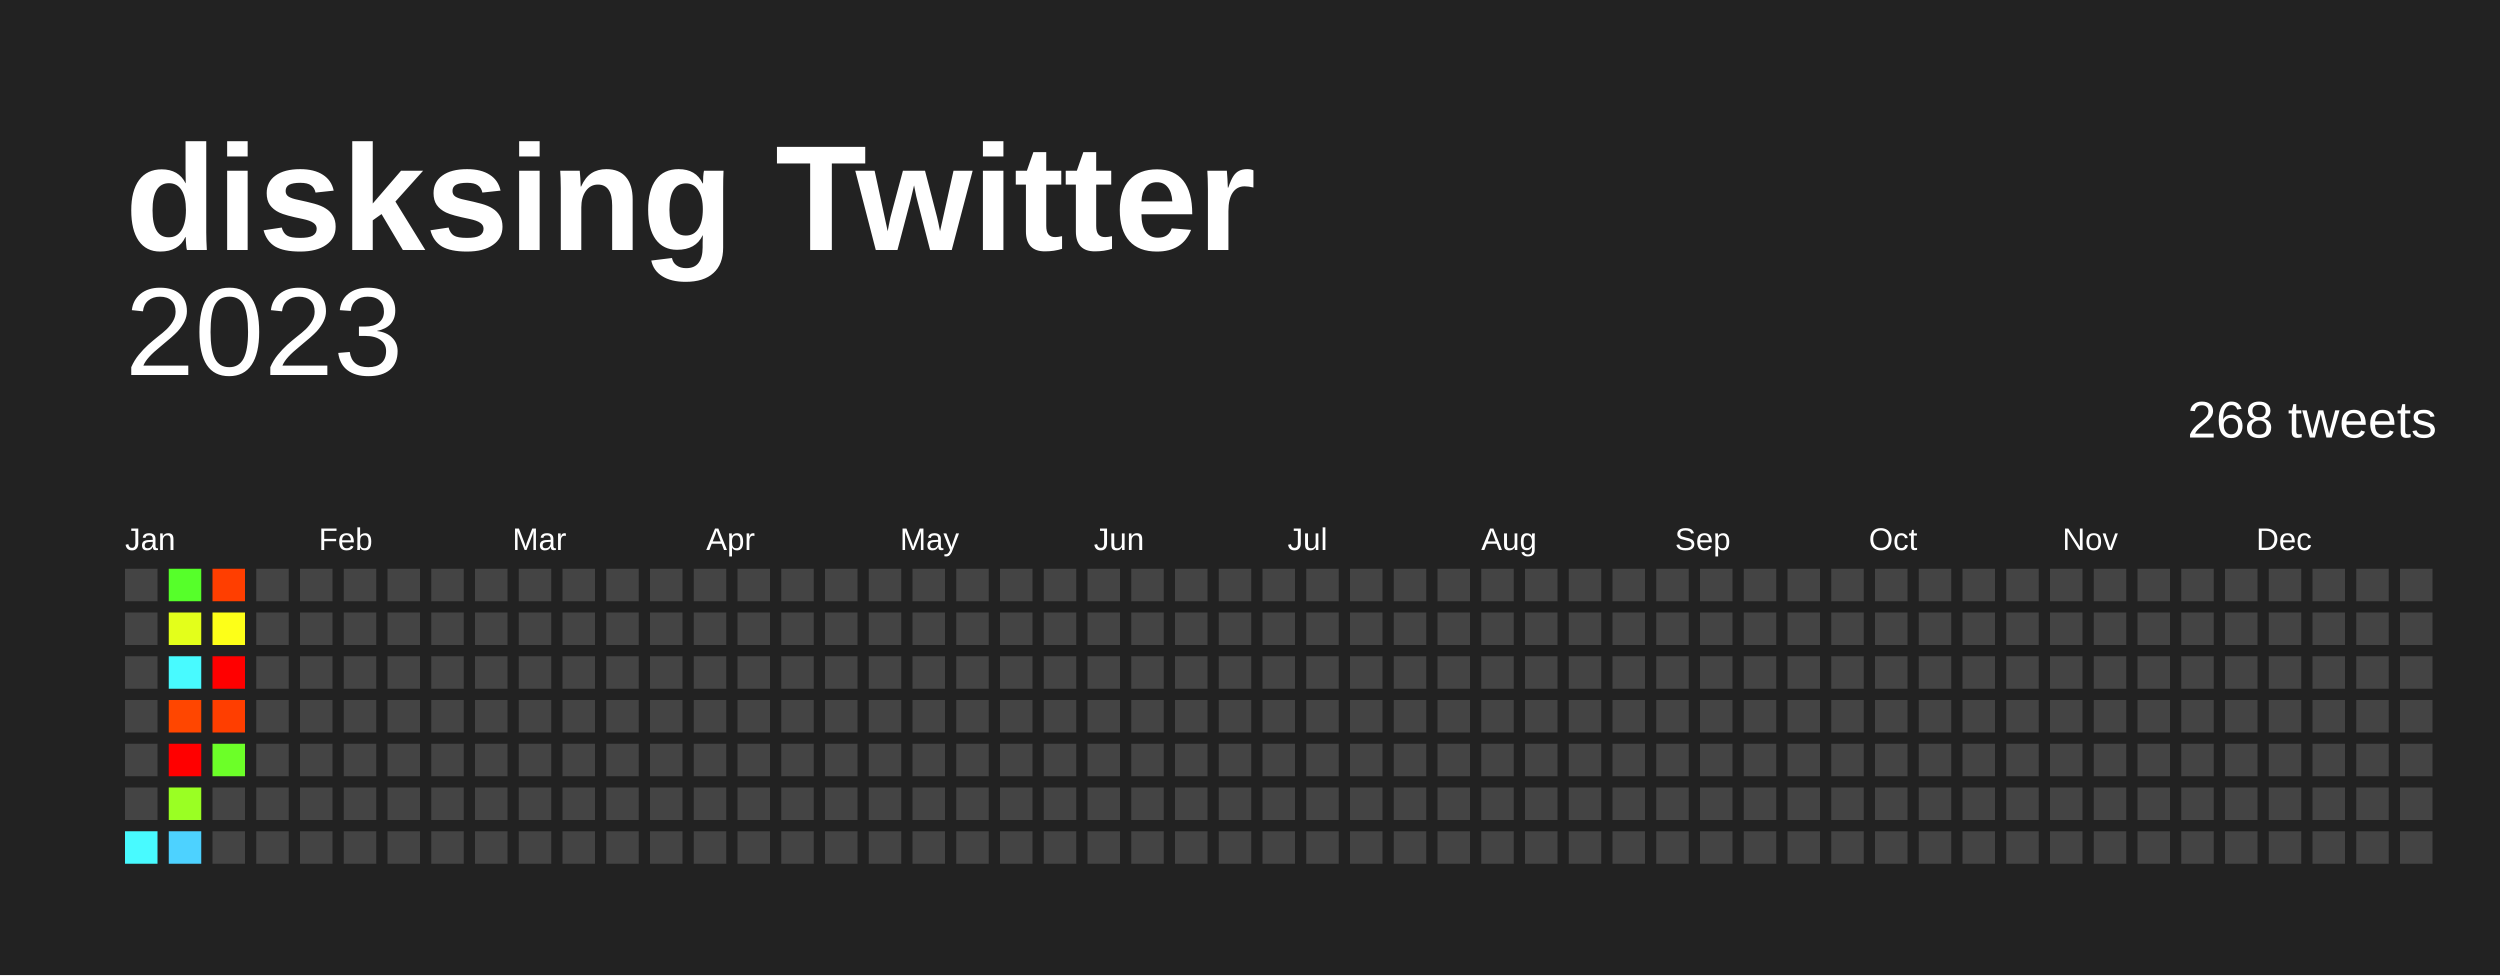
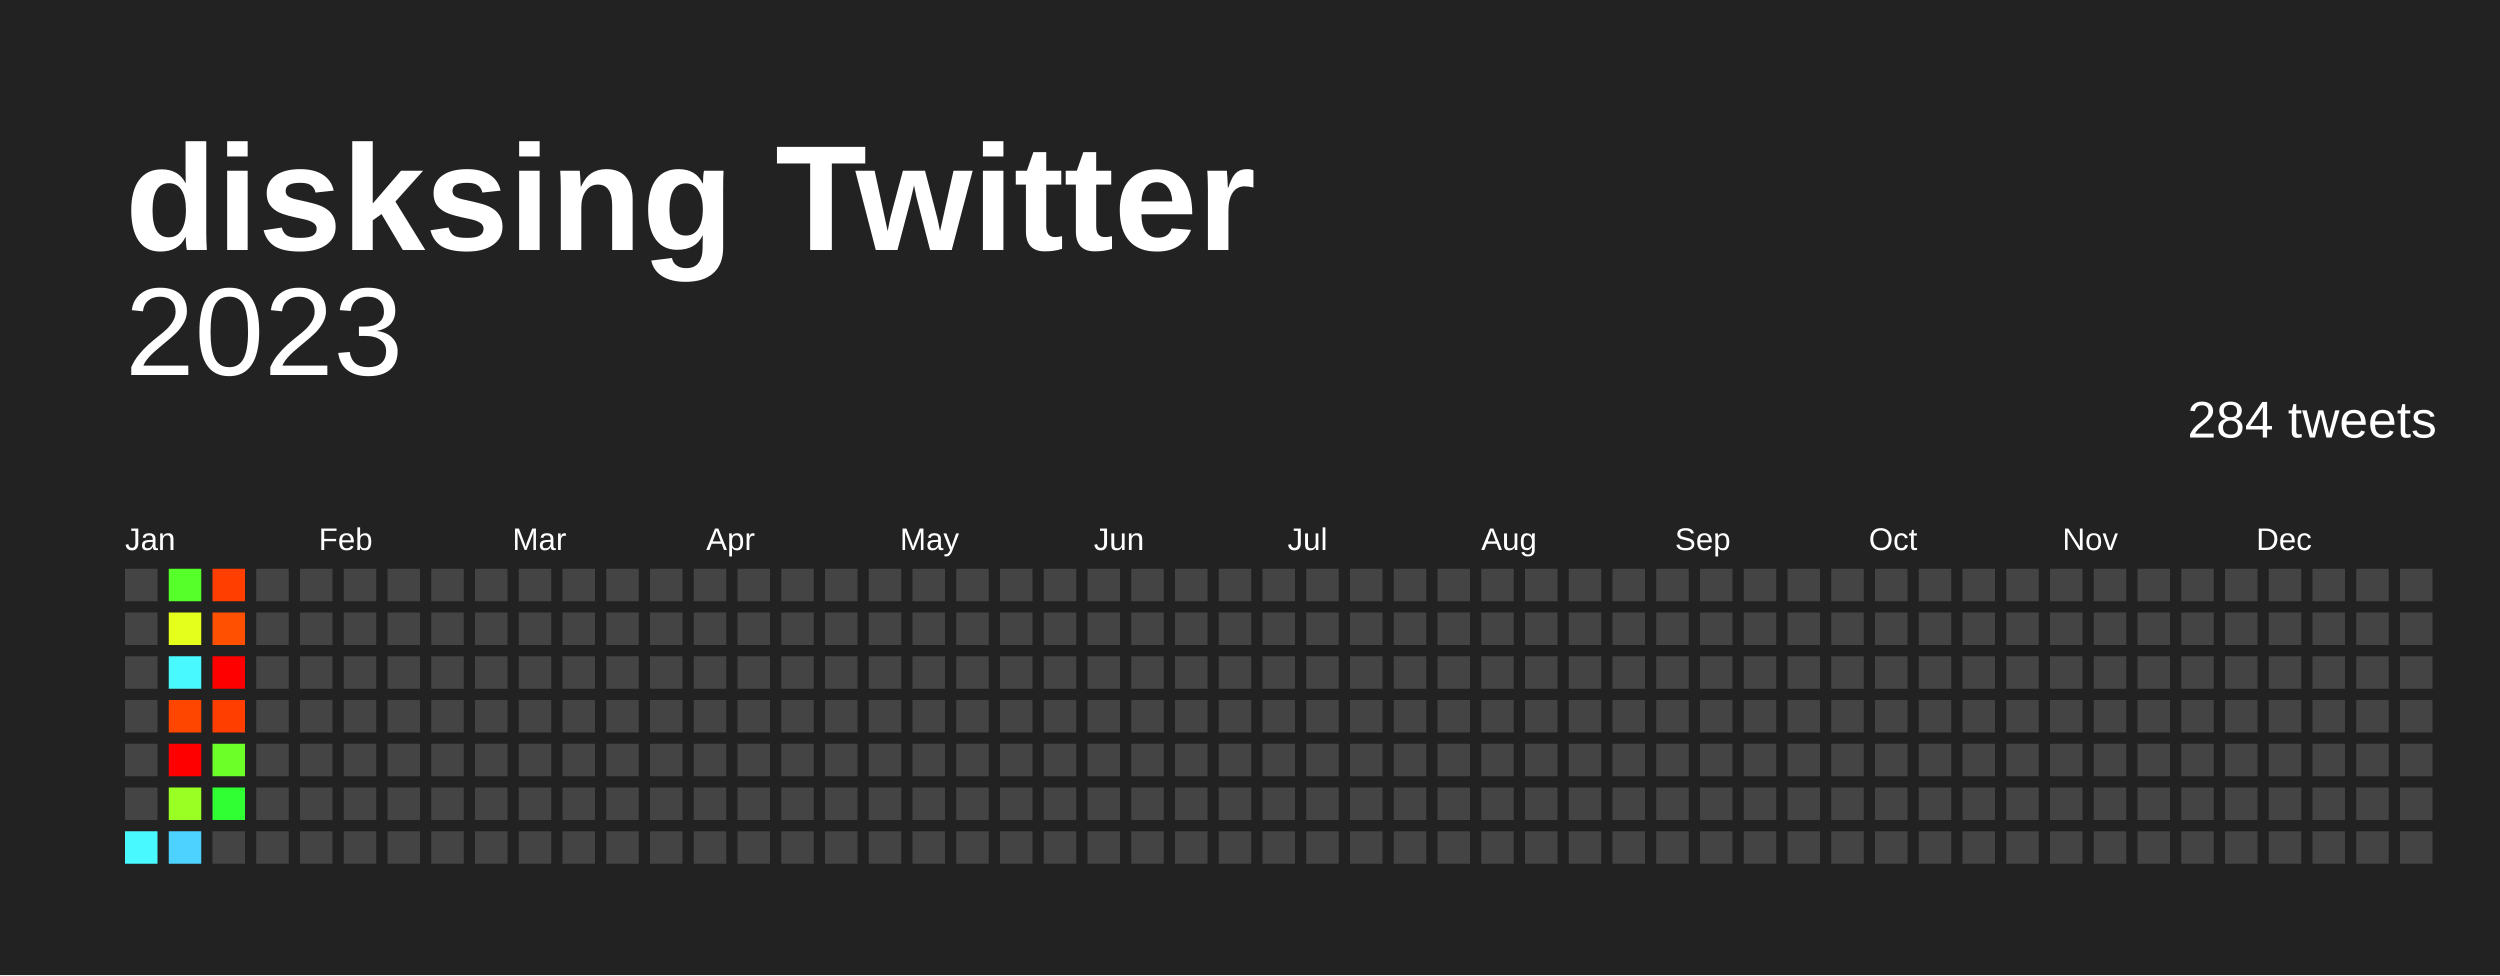
<svg xmlns="http://www.w3.org/2000/svg" baseProfile="full" height="78mm" version="1.1" viewBox="0,0,200,78" width="200mm">
  <defs />
  <rect fill="#222222" height="78" width="200" x="0" y="0" />
  <text fill="#FFFFFF" style="font-size:12px; font-family:Arial; font-weight:bold;" x="10" y="20">disksing Twitter</text>
  <text alignment-baseline="hanging" fill="#FFFFFF" style="font-size:10.0px; font-family:Arial;" x="10" y="30">2023</text>
-   <text alignment-baseline="hanging" fill="#FFFFFF" style="font-size:4.125px; font-family:Arial;" x="175" y="35">268 tweets</text>
+   <text alignment-baseline="hanging" fill="#FFFFFF" style="font-size:4.125px; font-family:Arial;" x="175" y="35">284 tweets</text>
  <text fill="#FFFFFF" style="font-size:2.5px; font-family:Arial" x="10.0" y="44">Jan</text>
  <text fill="#FFFFFF" style="font-size:2.5px; font-family:Arial" x="25.5" y="44">Feb</text>
  <text fill="#FFFFFF" style="font-size:2.5px; font-family:Arial" x="41.0" y="44">Mar</text>
  <text fill="#FFFFFF" style="font-size:2.5px; font-family:Arial" x="56.5" y="44">Apr</text>
  <text fill="#FFFFFF" style="font-size:2.5px; font-family:Arial" x="72.0" y="44">May</text>
  <text fill="#FFFFFF" style="font-size:2.5px; font-family:Arial" x="87.5" y="44">Jun</text>
  <text fill="#FFFFFF" style="font-size:2.5px; font-family:Arial" x="103.0" y="44">Jul</text>
  <text fill="#FFFFFF" style="font-size:2.5px; font-family:Arial" x="118.5" y="44">Aug</text>
  <text fill="#FFFFFF" style="font-size:2.5px; font-family:Arial" x="134.0" y="44">Sep</text>
  <text fill="#FFFFFF" style="font-size:2.5px; font-family:Arial" x="149.5" y="44">Oct</text>
  <text fill="#FFFFFF" style="font-size:2.5px; font-family:Arial" x="165.0" y="44">Nov</text>
  <text fill="#FFFFFF" style="font-size:2.5px; font-family:Arial" x="180.5" y="44">Dec</text>
  <rect fill="#444444" height="2.6" width="2.6" x="10.0" y="45.5" />
  <rect fill="#444444" height="2.6" width="2.6" x="10.0" y="49.0" />
  <rect fill="#444444" height="2.6" width="2.6" x="10.0" y="52.5" />
  <rect fill="#444444" height="2.6" width="2.6" x="10.0" y="56.0" />
  <rect fill="#444444" height="2.6" width="2.6" x="10.0" y="59.5" />
  <rect fill="#444444" height="2.6" width="2.6" x="10.0" y="63.0" />
  <rect fill="#48faff" height="2.6" width="2.6" x="10.0" y="66.5" />
  <rect fill="#56ff2a" height="2.6" width="2.6" x="13.5" y="45.5" />
  <rect fill="#e3ff1b" height="2.6" width="2.6" x="13.5" y="49.0" />
  <rect fill="#48faff" height="2.6" width="2.6" x="13.5" y="52.5" />
  <rect fill="#ff4600" height="2.6" width="2.6" x="13.5" y="56.0" />
  <rect fill="red" height="2.6" width="2.6" x="13.5" y="59.5" />
  <rect fill="#9aff23" height="2.6" width="2.6" x="13.5" y="63.0" />
  <rect fill="#4dd2ff" height="2.6" width="2.6" x="13.5" y="66.5" />
  <rect fill="#ff3e00" height="2.6" width="2.6" x="17.0" y="45.5" />
-   <rect fill="#fdff18" height="2.6" width="2.6" x="17.0" y="49.0" />
+   <rect fill="#ff4f00" height="2.6" width="2.6" x="17.0" y="49.0" />
  <rect fill="red" height="2.6" width="2.6" x="17.0" y="52.5" />
  <rect fill="#ff3e00" height="2.6" width="2.6" x="17.0" y="56.0" />
  <rect fill="#6cff28" height="2.6" width="2.6" x="17.0" y="59.5" />
-   <rect fill="#444444" height="2.6" width="2.6" x="17.0" y="63.0" />
+   <rect fill="#30ff34" height="2.6" width="2.6" x="17.0" y="63.0" />
  <rect fill="#444444" height="2.6" width="2.6" x="17.0" y="66.5" />
  <rect fill="#444444" height="2.6" width="2.6" x="20.5" y="45.5" />
  <rect fill="#444444" height="2.6" width="2.6" x="20.5" y="49.0" />
  <rect fill="#444444" height="2.6" width="2.6" x="20.5" y="52.5" />
  <rect fill="#444444" height="2.6" width="2.6" x="20.5" y="56.0" />
  <rect fill="#444444" height="2.6" width="2.6" x="20.5" y="59.5" />
  <rect fill="#444444" height="2.6" width="2.6" x="20.5" y="63.0" />
  <rect fill="#444444" height="2.6" width="2.6" x="20.5" y="66.5" />
  <rect fill="#444444" height="2.6" width="2.6" x="24.0" y="45.5" />
  <rect fill="#444444" height="2.6" width="2.6" x="24.0" y="49.0" />
  <rect fill="#444444" height="2.6" width="2.6" x="24.0" y="52.5" />
  <rect fill="#444444" height="2.6" width="2.6" x="24.0" y="56.0" />
  <rect fill="#444444" height="2.6" width="2.6" x="24.0" y="59.5" />
  <rect fill="#444444" height="2.6" width="2.6" x="24.0" y="63.0" />
  <rect fill="#444444" height="2.6" width="2.6" x="24.0" y="66.5" />
  <rect fill="#444444" height="2.6" width="2.6" x="27.5" y="45.5" />
  <rect fill="#444444" height="2.6" width="2.6" x="27.5" y="49.0" />
  <rect fill="#444444" height="2.6" width="2.6" x="27.5" y="52.5" />
  <rect fill="#444444" height="2.6" width="2.6" x="27.5" y="56.0" />
  <rect fill="#444444" height="2.6" width="2.6" x="27.5" y="59.5" />
  <rect fill="#444444" height="2.6" width="2.6" x="27.5" y="63.0" />
  <rect fill="#444444" height="2.6" width="2.6" x="27.5" y="66.5" />
  <rect fill="#444444" height="2.6" width="2.6" x="31.0" y="45.5" />
  <rect fill="#444444" height="2.6" width="2.6" x="31.0" y="49.0" />
  <rect fill="#444444" height="2.6" width="2.6" x="31.0" y="52.5" />
  <rect fill="#444444" height="2.6" width="2.6" x="31.0" y="56.0" />
  <rect fill="#444444" height="2.6" width="2.6" x="31.0" y="59.5" />
  <rect fill="#444444" height="2.6" width="2.6" x="31.0" y="63.0" />
  <rect fill="#444444" height="2.6" width="2.6" x="31.0" y="66.5" />
  <rect fill="#444444" height="2.6" width="2.6" x="34.5" y="45.5" />
  <rect fill="#444444" height="2.6" width="2.6" x="34.5" y="49.0" />
  <rect fill="#444444" height="2.6" width="2.6" x="34.5" y="52.5" />
  <rect fill="#444444" height="2.6" width="2.6" x="34.5" y="56.0" />
  <rect fill="#444444" height="2.6" width="2.6" x="34.5" y="59.5" />
  <rect fill="#444444" height="2.6" width="2.6" x="34.5" y="63.0" />
  <rect fill="#444444" height="2.6" width="2.6" x="34.5" y="66.5" />
  <rect fill="#444444" height="2.6" width="2.6" x="38.0" y="45.5" />
  <rect fill="#444444" height="2.6" width="2.6" x="38.0" y="49.0" />
  <rect fill="#444444" height="2.6" width="2.6" x="38.0" y="52.5" />
  <rect fill="#444444" height="2.6" width="2.6" x="38.0" y="56.0" />
  <rect fill="#444444" height="2.6" width="2.6" x="38.0" y="59.5" />
  <rect fill="#444444" height="2.6" width="2.6" x="38.0" y="63.0" />
  <rect fill="#444444" height="2.6" width="2.6" x="38.0" y="66.5" />
  <rect fill="#444444" height="2.6" width="2.6" x="41.5" y="45.5" />
  <rect fill="#444444" height="2.6" width="2.6" x="41.5" y="49.0" />
  <rect fill="#444444" height="2.6" width="2.6" x="41.5" y="52.5" />
  <rect fill="#444444" height="2.6" width="2.6" x="41.5" y="56.0" />
  <rect fill="#444444" height="2.6" width="2.6" x="41.5" y="59.5" />
  <rect fill="#444444" height="2.6" width="2.6" x="41.5" y="63.0" />
  <rect fill="#444444" height="2.6" width="2.6" x="41.5" y="66.5" />
  <rect fill="#444444" height="2.6" width="2.6" x="45.0" y="45.5" />
  <rect fill="#444444" height="2.6" width="2.6" x="45.0" y="49.0" />
  <rect fill="#444444" height="2.6" width="2.6" x="45.0" y="52.5" />
  <rect fill="#444444" height="2.6" width="2.6" x="45.0" y="56.0" />
  <rect fill="#444444" height="2.6" width="2.6" x="45.0" y="59.5" />
  <rect fill="#444444" height="2.6" width="2.6" x="45.0" y="63.0" />
  <rect fill="#444444" height="2.6" width="2.6" x="45.0" y="66.5" />
  <rect fill="#444444" height="2.6" width="2.6" x="48.5" y="45.5" />
  <rect fill="#444444" height="2.6" width="2.6" x="48.5" y="49.0" />
  <rect fill="#444444" height="2.6" width="2.6" x="48.5" y="52.5" />
  <rect fill="#444444" height="2.6" width="2.6" x="48.5" y="56.0" />
  <rect fill="#444444" height="2.6" width="2.6" x="48.5" y="59.5" />
  <rect fill="#444444" height="2.6" width="2.6" x="48.5" y="63.0" />
  <rect fill="#444444" height="2.6" width="2.6" x="48.5" y="66.5" />
  <rect fill="#444444" height="2.6" width="2.6" x="52.0" y="45.5" />
  <rect fill="#444444" height="2.6" width="2.6" x="52.0" y="49.0" />
  <rect fill="#444444" height="2.6" width="2.6" x="52.0" y="52.5" />
  <rect fill="#444444" height="2.6" width="2.6" x="52.0" y="56.0" />
  <rect fill="#444444" height="2.6" width="2.6" x="52.0" y="59.5" />
  <rect fill="#444444" height="2.6" width="2.6" x="52.0" y="63.0" />
  <rect fill="#444444" height="2.6" width="2.6" x="52.0" y="66.5" />
  <rect fill="#444444" height="2.6" width="2.6" x="55.5" y="45.5" />
  <rect fill="#444444" height="2.6" width="2.6" x="55.5" y="49.0" />
  <rect fill="#444444" height="2.6" width="2.6" x="55.5" y="52.5" />
  <rect fill="#444444" height="2.6" width="2.6" x="55.5" y="56.0" />
  <rect fill="#444444" height="2.6" width="2.6" x="55.5" y="59.5" />
  <rect fill="#444444" height="2.6" width="2.6" x="55.5" y="63.0" />
  <rect fill="#444444" height="2.6" width="2.6" x="55.5" y="66.5" />
  <rect fill="#444444" height="2.6" width="2.6" x="59.0" y="45.5" />
  <rect fill="#444444" height="2.6" width="2.6" x="59.0" y="49.0" />
  <rect fill="#444444" height="2.6" width="2.6" x="59.0" y="52.5" />
  <rect fill="#444444" height="2.6" width="2.6" x="59.0" y="56.0" />
  <rect fill="#444444" height="2.6" width="2.6" x="59.0" y="59.5" />
  <rect fill="#444444" height="2.6" width="2.6" x="59.0" y="63.0" />
  <rect fill="#444444" height="2.6" width="2.6" x="59.0" y="66.5" />
  <rect fill="#444444" height="2.6" width="2.6" x="62.5" y="45.5" />
  <rect fill="#444444" height="2.6" width="2.6" x="62.5" y="49.0" />
  <rect fill="#444444" height="2.6" width="2.6" x="62.5" y="52.5" />
  <rect fill="#444444" height="2.6" width="2.6" x="62.5" y="56.0" />
  <rect fill="#444444" height="2.6" width="2.6" x="62.5" y="59.5" />
  <rect fill="#444444" height="2.6" width="2.6" x="62.5" y="63.0" />
  <rect fill="#444444" height="2.6" width="2.6" x="62.5" y="66.5" />
  <rect fill="#444444" height="2.6" width="2.6" x="66.0" y="45.5" />
  <rect fill="#444444" height="2.6" width="2.6" x="66.0" y="49.0" />
  <rect fill="#444444" height="2.6" width="2.6" x="66.0" y="52.5" />
  <rect fill="#444444" height="2.6" width="2.6" x="66.0" y="56.0" />
  <rect fill="#444444" height="2.6" width="2.6" x="66.0" y="59.5" />
  <rect fill="#444444" height="2.6" width="2.6" x="66.0" y="63.0" />
  <rect fill="#444444" height="2.6" width="2.6" x="66.0" y="66.5" />
  <rect fill="#444444" height="2.6" width="2.6" x="69.5" y="45.5" />
  <rect fill="#444444" height="2.6" width="2.6" x="69.5" y="49.0" />
  <rect fill="#444444" height="2.6" width="2.6" x="69.5" y="52.5" />
  <rect fill="#444444" height="2.6" width="2.6" x="69.5" y="56.0" />
  <rect fill="#444444" height="2.6" width="2.6" x="69.5" y="59.5" />
  <rect fill="#444444" height="2.6" width="2.6" x="69.5" y="63.0" />
  <rect fill="#444444" height="2.6" width="2.6" x="69.5" y="66.5" />
  <rect fill="#444444" height="2.6" width="2.6" x="73.0" y="45.5" />
  <rect fill="#444444" height="2.6" width="2.6" x="73.0" y="49.0" />
  <rect fill="#444444" height="2.6" width="2.6" x="73.0" y="52.5" />
  <rect fill="#444444" height="2.6" width="2.6" x="73.0" y="56.0" />
  <rect fill="#444444" height="2.6" width="2.6" x="73.0" y="59.5" />
  <rect fill="#444444" height="2.6" width="2.6" x="73.0" y="63.0" />
  <rect fill="#444444" height="2.6" width="2.6" x="73.0" y="66.5" />
  <rect fill="#444444" height="2.6" width="2.6" x="76.5" y="45.5" />
  <rect fill="#444444" height="2.6" width="2.6" x="76.5" y="49.0" />
  <rect fill="#444444" height="2.6" width="2.6" x="76.5" y="52.5" />
  <rect fill="#444444" height="2.6" width="2.6" x="76.5" y="56.0" />
  <rect fill="#444444" height="2.6" width="2.6" x="76.5" y="59.5" />
  <rect fill="#444444" height="2.6" width="2.6" x="76.5" y="63.0" />
  <rect fill="#444444" height="2.6" width="2.6" x="76.5" y="66.5" />
  <rect fill="#444444" height="2.6" width="2.6" x="80.0" y="45.5" />
  <rect fill="#444444" height="2.6" width="2.6" x="80.0" y="49.0" />
  <rect fill="#444444" height="2.6" width="2.6" x="80.0" y="52.5" />
  <rect fill="#444444" height="2.6" width="2.6" x="80.0" y="56.0" />
  <rect fill="#444444" height="2.6" width="2.6" x="80.0" y="59.5" />
  <rect fill="#444444" height="2.6" width="2.6" x="80.0" y="63.0" />
  <rect fill="#444444" height="2.6" width="2.6" x="80.0" y="66.5" />
  <rect fill="#444444" height="2.6" width="2.6" x="83.5" y="45.5" />
  <rect fill="#444444" height="2.6" width="2.6" x="83.5" y="49.0" />
  <rect fill="#444444" height="2.6" width="2.6" x="83.5" y="52.5" />
  <rect fill="#444444" height="2.6" width="2.6" x="83.5" y="56.0" />
  <rect fill="#444444" height="2.6" width="2.6" x="83.5" y="59.5" />
  <rect fill="#444444" height="2.6" width="2.6" x="83.5" y="63.0" />
  <rect fill="#444444" height="2.6" width="2.6" x="83.5" y="66.5" />
  <rect fill="#444444" height="2.6" width="2.6" x="87.0" y="45.5" />
  <rect fill="#444444" height="2.6" width="2.6" x="87.0" y="49.0" />
  <rect fill="#444444" height="2.6" width="2.6" x="87.0" y="52.5" />
  <rect fill="#444444" height="2.6" width="2.6" x="87.0" y="56.0" />
  <rect fill="#444444" height="2.6" width="2.6" x="87.0" y="59.5" />
  <rect fill="#444444" height="2.6" width="2.6" x="87.0" y="63.0" />
  <rect fill="#444444" height="2.6" width="2.6" x="87.0" y="66.5" />
  <rect fill="#444444" height="2.6" width="2.6" x="90.5" y="45.5" />
  <rect fill="#444444" height="2.6" width="2.6" x="90.5" y="49.0" />
  <rect fill="#444444" height="2.6" width="2.6" x="90.5" y="52.5" />
  <rect fill="#444444" height="2.6" width="2.6" x="90.5" y="56.0" />
  <rect fill="#444444" height="2.6" width="2.6" x="90.5" y="59.5" />
  <rect fill="#444444" height="2.6" width="2.6" x="90.5" y="63.0" />
  <rect fill="#444444" height="2.6" width="2.6" x="90.5" y="66.5" />
  <rect fill="#444444" height="2.6" width="2.6" x="94.0" y="45.5" />
  <rect fill="#444444" height="2.6" width="2.6" x="94.0" y="49.0" />
  <rect fill="#444444" height="2.6" width="2.6" x="94.0" y="52.5" />
  <rect fill="#444444" height="2.6" width="2.6" x="94.0" y="56.0" />
  <rect fill="#444444" height="2.6" width="2.6" x="94.0" y="59.5" />
  <rect fill="#444444" height="2.6" width="2.6" x="94.0" y="63.0" />
  <rect fill="#444444" height="2.6" width="2.6" x="94.0" y="66.5" />
  <rect fill="#444444" height="2.6" width="2.6" x="97.5" y="45.5" />
  <rect fill="#444444" height="2.6" width="2.6" x="97.5" y="49.0" />
  <rect fill="#444444" height="2.6" width="2.6" x="97.5" y="52.5" />
  <rect fill="#444444" height="2.6" width="2.6" x="97.5" y="56.0" />
  <rect fill="#444444" height="2.6" width="2.6" x="97.5" y="59.5" />
  <rect fill="#444444" height="2.6" width="2.6" x="97.5" y="63.0" />
  <rect fill="#444444" height="2.6" width="2.6" x="97.5" y="66.5" />
  <rect fill="#444444" height="2.6" width="2.6" x="101.0" y="45.5" />
  <rect fill="#444444" height="2.6" width="2.6" x="101.0" y="49.0" />
  <rect fill="#444444" height="2.6" width="2.6" x="101.0" y="52.5" />
  <rect fill="#444444" height="2.6" width="2.6" x="101.0" y="56.0" />
  <rect fill="#444444" height="2.6" width="2.6" x="101.0" y="59.5" />
  <rect fill="#444444" height="2.6" width="2.6" x="101.0" y="63.0" />
  <rect fill="#444444" height="2.6" width="2.6" x="101.0" y="66.5" />
  <rect fill="#444444" height="2.6" width="2.6" x="104.5" y="45.5" />
  <rect fill="#444444" height="2.6" width="2.6" x="104.5" y="49.0" />
  <rect fill="#444444" height="2.6" width="2.6" x="104.5" y="52.5" />
  <rect fill="#444444" height="2.6" width="2.6" x="104.5" y="56.0" />
  <rect fill="#444444" height="2.6" width="2.6" x="104.5" y="59.5" />
  <rect fill="#444444" height="2.6" width="2.6" x="104.5" y="63.0" />
  <rect fill="#444444" height="2.6" width="2.6" x="104.5" y="66.5" />
  <rect fill="#444444" height="2.6" width="2.6" x="108.0" y="45.5" />
  <rect fill="#444444" height="2.6" width="2.6" x="108.0" y="49.0" />
  <rect fill="#444444" height="2.6" width="2.6" x="108.0" y="52.5" />
  <rect fill="#444444" height="2.6" width="2.6" x="108.0" y="56.0" />
  <rect fill="#444444" height="2.6" width="2.6" x="108.0" y="59.5" />
  <rect fill="#444444" height="2.6" width="2.6" x="108.0" y="63.0" />
  <rect fill="#444444" height="2.6" width="2.6" x="108.0" y="66.5" />
  <rect fill="#444444" height="2.6" width="2.6" x="111.5" y="45.5" />
  <rect fill="#444444" height="2.6" width="2.6" x="111.5" y="49.0" />
  <rect fill="#444444" height="2.6" width="2.6" x="111.5" y="52.5" />
  <rect fill="#444444" height="2.6" width="2.6" x="111.5" y="56.0" />
  <rect fill="#444444" height="2.6" width="2.6" x="111.5" y="59.5" />
  <rect fill="#444444" height="2.6" width="2.6" x="111.5" y="63.0" />
  <rect fill="#444444" height="2.6" width="2.6" x="111.5" y="66.5" />
  <rect fill="#444444" height="2.6" width="2.6" x="115.0" y="45.5" />
  <rect fill="#444444" height="2.6" width="2.6" x="115.0" y="49.0" />
  <rect fill="#444444" height="2.6" width="2.6" x="115.0" y="52.5" />
  <rect fill="#444444" height="2.6" width="2.6" x="115.0" y="56.0" />
  <rect fill="#444444" height="2.6" width="2.6" x="115.0" y="59.5" />
  <rect fill="#444444" height="2.6" width="2.6" x="115.0" y="63.0" />
  <rect fill="#444444" height="2.6" width="2.6" x="115.0" y="66.5" />
  <rect fill="#444444" height="2.6" width="2.6" x="118.5" y="45.5" />
  <rect fill="#444444" height="2.6" width="2.6" x="118.5" y="49.0" />
  <rect fill="#444444" height="2.6" width="2.6" x="118.5" y="52.5" />
  <rect fill="#444444" height="2.6" width="2.6" x="118.5" y="56.0" />
  <rect fill="#444444" height="2.6" width="2.6" x="118.5" y="59.5" />
  <rect fill="#444444" height="2.6" width="2.6" x="118.5" y="63.0" />
  <rect fill="#444444" height="2.6" width="2.6" x="118.5" y="66.5" />
  <rect fill="#444444" height="2.6" width="2.6" x="122.0" y="45.5" />
  <rect fill="#444444" height="2.6" width="2.6" x="122.0" y="49.0" />
  <rect fill="#444444" height="2.6" width="2.6" x="122.0" y="52.5" />
  <rect fill="#444444" height="2.6" width="2.6" x="122.0" y="56.0" />
  <rect fill="#444444" height="2.6" width="2.6" x="122.0" y="59.5" />
  <rect fill="#444444" height="2.6" width="2.6" x="122.0" y="63.0" />
  <rect fill="#444444" height="2.6" width="2.6" x="122.0" y="66.5" />
  <rect fill="#444444" height="2.6" width="2.6" x="125.5" y="45.5" />
  <rect fill="#444444" height="2.6" width="2.6" x="125.5" y="49.0" />
  <rect fill="#444444" height="2.6" width="2.6" x="125.5" y="52.5" />
  <rect fill="#444444" height="2.6" width="2.6" x="125.5" y="56.0" />
  <rect fill="#444444" height="2.6" width="2.6" x="125.5" y="59.5" />
  <rect fill="#444444" height="2.6" width="2.6" x="125.5" y="63.0" />
  <rect fill="#444444" height="2.6" width="2.6" x="125.5" y="66.5" />
  <rect fill="#444444" height="2.6" width="2.6" x="129.0" y="45.5" />
  <rect fill="#444444" height="2.6" width="2.6" x="129.0" y="49.0" />
  <rect fill="#444444" height="2.6" width="2.6" x="129.0" y="52.5" />
  <rect fill="#444444" height="2.6" width="2.6" x="129.0" y="56.0" />
  <rect fill="#444444" height="2.6" width="2.6" x="129.0" y="59.5" />
  <rect fill="#444444" height="2.6" width="2.6" x="129.0" y="63.0" />
  <rect fill="#444444" height="2.6" width="2.6" x="129.0" y="66.5" />
  <rect fill="#444444" height="2.6" width="2.6" x="132.5" y="45.5" />
  <rect fill="#444444" height="2.6" width="2.6" x="132.5" y="49.0" />
  <rect fill="#444444" height="2.6" width="2.6" x="132.5" y="52.5" />
  <rect fill="#444444" height="2.6" width="2.6" x="132.5" y="56.0" />
  <rect fill="#444444" height="2.6" width="2.6" x="132.5" y="59.5" />
  <rect fill="#444444" height="2.6" width="2.6" x="132.5" y="63.0" />
  <rect fill="#444444" height="2.6" width="2.6" x="132.5" y="66.5" />
  <rect fill="#444444" height="2.6" width="2.6" x="136.0" y="45.5" />
  <rect fill="#444444" height="2.6" width="2.6" x="136.0" y="49.0" />
  <rect fill="#444444" height="2.6" width="2.6" x="136.0" y="52.5" />
  <rect fill="#444444" height="2.6" width="2.6" x="136.0" y="56.0" />
  <rect fill="#444444" height="2.6" width="2.6" x="136.0" y="59.5" />
  <rect fill="#444444" height="2.6" width="2.6" x="136.0" y="63.0" />
  <rect fill="#444444" height="2.6" width="2.6" x="136.0" y="66.5" />
  <rect fill="#444444" height="2.6" width="2.6" x="139.5" y="45.5" />
  <rect fill="#444444" height="2.6" width="2.6" x="139.5" y="49.0" />
  <rect fill="#444444" height="2.6" width="2.6" x="139.5" y="52.5" />
  <rect fill="#444444" height="2.6" width="2.6" x="139.5" y="56.0" />
  <rect fill="#444444" height="2.6" width="2.6" x="139.5" y="59.5" />
  <rect fill="#444444" height="2.6" width="2.6" x="139.5" y="63.0" />
  <rect fill="#444444" height="2.6" width="2.6" x="139.5" y="66.5" />
  <rect fill="#444444" height="2.6" width="2.6" x="143.0" y="45.5" />
  <rect fill="#444444" height="2.6" width="2.6" x="143.0" y="49.0" />
  <rect fill="#444444" height="2.6" width="2.6" x="143.0" y="52.5" />
  <rect fill="#444444" height="2.6" width="2.6" x="143.0" y="56.0" />
  <rect fill="#444444" height="2.6" width="2.6" x="143.0" y="59.5" />
  <rect fill="#444444" height="2.6" width="2.6" x="143.0" y="63.0" />
  <rect fill="#444444" height="2.6" width="2.6" x="143.0" y="66.5" />
  <rect fill="#444444" height="2.6" width="2.6" x="146.5" y="45.5" />
  <rect fill="#444444" height="2.6" width="2.6" x="146.5" y="49.0" />
  <rect fill="#444444" height="2.6" width="2.6" x="146.5" y="52.5" />
  <rect fill="#444444" height="2.6" width="2.6" x="146.5" y="56.0" />
  <rect fill="#444444" height="2.6" width="2.6" x="146.5" y="59.5" />
  <rect fill="#444444" height="2.6" width="2.6" x="146.5" y="63.0" />
  <rect fill="#444444" height="2.6" width="2.6" x="146.5" y="66.5" />
  <rect fill="#444444" height="2.6" width="2.6" x="150.0" y="45.5" />
  <rect fill="#444444" height="2.6" width="2.6" x="150.0" y="49.0" />
  <rect fill="#444444" height="2.6" width="2.6" x="150.0" y="52.5" />
  <rect fill="#444444" height="2.6" width="2.6" x="150.0" y="56.0" />
  <rect fill="#444444" height="2.6" width="2.6" x="150.0" y="59.5" />
  <rect fill="#444444" height="2.6" width="2.6" x="150.0" y="63.0" />
  <rect fill="#444444" height="2.6" width="2.6" x="150.0" y="66.5" />
  <rect fill="#444444" height="2.6" width="2.6" x="153.5" y="45.5" />
  <rect fill="#444444" height="2.6" width="2.6" x="153.5" y="49.0" />
  <rect fill="#444444" height="2.6" width="2.6" x="153.5" y="52.5" />
  <rect fill="#444444" height="2.6" width="2.6" x="153.5" y="56.0" />
  <rect fill="#444444" height="2.6" width="2.6" x="153.5" y="59.5" />
  <rect fill="#444444" height="2.6" width="2.6" x="153.5" y="63.0" />
  <rect fill="#444444" height="2.6" width="2.6" x="153.5" y="66.5" />
  <rect fill="#444444" height="2.6" width="2.6" x="157.0" y="45.5" />
  <rect fill="#444444" height="2.6" width="2.6" x="157.0" y="49.0" />
  <rect fill="#444444" height="2.6" width="2.6" x="157.0" y="52.5" />
  <rect fill="#444444" height="2.6" width="2.6" x="157.0" y="56.0" />
  <rect fill="#444444" height="2.6" width="2.6" x="157.0" y="59.5" />
  <rect fill="#444444" height="2.6" width="2.6" x="157.0" y="63.0" />
  <rect fill="#444444" height="2.6" width="2.6" x="157.0" y="66.5" />
  <rect fill="#444444" height="2.6" width="2.6" x="160.5" y="45.5" />
  <rect fill="#444444" height="2.6" width="2.6" x="160.5" y="49.0" />
  <rect fill="#444444" height="2.6" width="2.6" x="160.5" y="52.5" />
  <rect fill="#444444" height="2.6" width="2.6" x="160.5" y="56.0" />
  <rect fill="#444444" height="2.6" width="2.6" x="160.5" y="59.5" />
  <rect fill="#444444" height="2.6" width="2.6" x="160.5" y="63.0" />
  <rect fill="#444444" height="2.6" width="2.6" x="160.5" y="66.5" />
  <rect fill="#444444" height="2.6" width="2.6" x="164.0" y="45.5" />
  <rect fill="#444444" height="2.6" width="2.6" x="164.0" y="49.0" />
  <rect fill="#444444" height="2.6" width="2.6" x="164.0" y="52.5" />
  <rect fill="#444444" height="2.6" width="2.6" x="164.0" y="56.0" />
  <rect fill="#444444" height="2.6" width="2.6" x="164.0" y="59.5" />
  <rect fill="#444444" height="2.6" width="2.6" x="164.0" y="63.0" />
  <rect fill="#444444" height="2.6" width="2.6" x="164.0" y="66.5" />
  <rect fill="#444444" height="2.6" width="2.6" x="167.5" y="45.5" />
  <rect fill="#444444" height="2.6" width="2.6" x="167.5" y="49.0" />
  <rect fill="#444444" height="2.6" width="2.6" x="167.5" y="52.5" />
  <rect fill="#444444" height="2.6" width="2.6" x="167.5" y="56.0" />
  <rect fill="#444444" height="2.6" width="2.6" x="167.5" y="59.5" />
  <rect fill="#444444" height="2.6" width="2.6" x="167.5" y="63.0" />
  <rect fill="#444444" height="2.6" width="2.6" x="167.5" y="66.5" />
  <rect fill="#444444" height="2.6" width="2.6" x="171.0" y="45.5" />
  <rect fill="#444444" height="2.6" width="2.6" x="171.0" y="49.0" />
  <rect fill="#444444" height="2.6" width="2.6" x="171.0" y="52.5" />
  <rect fill="#444444" height="2.6" width="2.6" x="171.0" y="56.0" />
  <rect fill="#444444" height="2.6" width="2.6" x="171.0" y="59.5" />
  <rect fill="#444444" height="2.6" width="2.6" x="171.0" y="63.0" />
  <rect fill="#444444" height="2.6" width="2.6" x="171.0" y="66.5" />
  <rect fill="#444444" height="2.6" width="2.6" x="174.5" y="45.5" />
  <rect fill="#444444" height="2.6" width="2.6" x="174.5" y="49.0" />
  <rect fill="#444444" height="2.6" width="2.6" x="174.5" y="52.5" />
  <rect fill="#444444" height="2.6" width="2.6" x="174.5" y="56.0" />
  <rect fill="#444444" height="2.6" width="2.6" x="174.5" y="59.5" />
  <rect fill="#444444" height="2.6" width="2.6" x="174.5" y="63.0" />
  <rect fill="#444444" height="2.6" width="2.6" x="174.5" y="66.5" />
  <rect fill="#444444" height="2.6" width="2.6" x="178.0" y="45.5" />
  <rect fill="#444444" height="2.6" width="2.6" x="178.0" y="49.0" />
  <rect fill="#444444" height="2.6" width="2.6" x="178.0" y="52.5" />
  <rect fill="#444444" height="2.6" width="2.6" x="178.0" y="56.0" />
  <rect fill="#444444" height="2.6" width="2.6" x="178.0" y="59.5" />
  <rect fill="#444444" height="2.6" width="2.6" x="178.0" y="63.0" />
  <rect fill="#444444" height="2.6" width="2.6" x="178.0" y="66.5" />
  <rect fill="#444444" height="2.6" width="2.6" x="181.5" y="45.5" />
  <rect fill="#444444" height="2.6" width="2.6" x="181.5" y="49.0" />
  <rect fill="#444444" height="2.6" width="2.6" x="181.5" y="52.5" />
  <rect fill="#444444" height="2.6" width="2.6" x="181.5" y="56.0" />
  <rect fill="#444444" height="2.6" width="2.6" x="181.5" y="59.5" />
  <rect fill="#444444" height="2.6" width="2.6" x="181.5" y="63.0" />
  <rect fill="#444444" height="2.6" width="2.6" x="181.5" y="66.5" />
  <rect fill="#444444" height="2.6" width="2.6" x="185.0" y="45.5" />
  <rect fill="#444444" height="2.6" width="2.6" x="185.0" y="49.0" />
  <rect fill="#444444" height="2.6" width="2.6" x="185.0" y="52.5" />
  <rect fill="#444444" height="2.6" width="2.6" x="185.0" y="56.0" />
  <rect fill="#444444" height="2.6" width="2.6" x="185.0" y="59.5" />
  <rect fill="#444444" height="2.6" width="2.6" x="185.0" y="63.0" />
  <rect fill="#444444" height="2.6" width="2.6" x="185.0" y="66.5" />
  <rect fill="#444444" height="2.6" width="2.6" x="188.5" y="45.5" />
  <rect fill="#444444" height="2.6" width="2.6" x="188.5" y="49.0" />
  <rect fill="#444444" height="2.6" width="2.6" x="188.5" y="52.5" />
  <rect fill="#444444" height="2.6" width="2.6" x="188.5" y="56.0" />
  <rect fill="#444444" height="2.6" width="2.6" x="188.5" y="59.5" />
  <rect fill="#444444" height="2.6" width="2.6" x="188.5" y="63.0" />
  <rect fill="#444444" height="2.6" width="2.6" x="188.5" y="66.5" />
  <rect fill="#444444" height="2.6" width="2.6" x="192.0" y="45.5" />
  <rect fill="#444444" height="2.6" width="2.6" x="192.0" y="49.0" />
  <rect fill="#444444" height="2.6" width="2.6" x="192.0" y="52.5" />
  <rect fill="#444444" height="2.6" width="2.6" x="192.0" y="56.0" />
  <rect fill="#444444" height="2.6" width="2.6" x="192.0" y="59.5" />
  <rect fill="#444444" height="2.6" width="2.6" x="192.0" y="63.0" />
  <rect fill="#444444" height="2.6" width="2.6" x="192.0" y="66.5" />
</svg>
